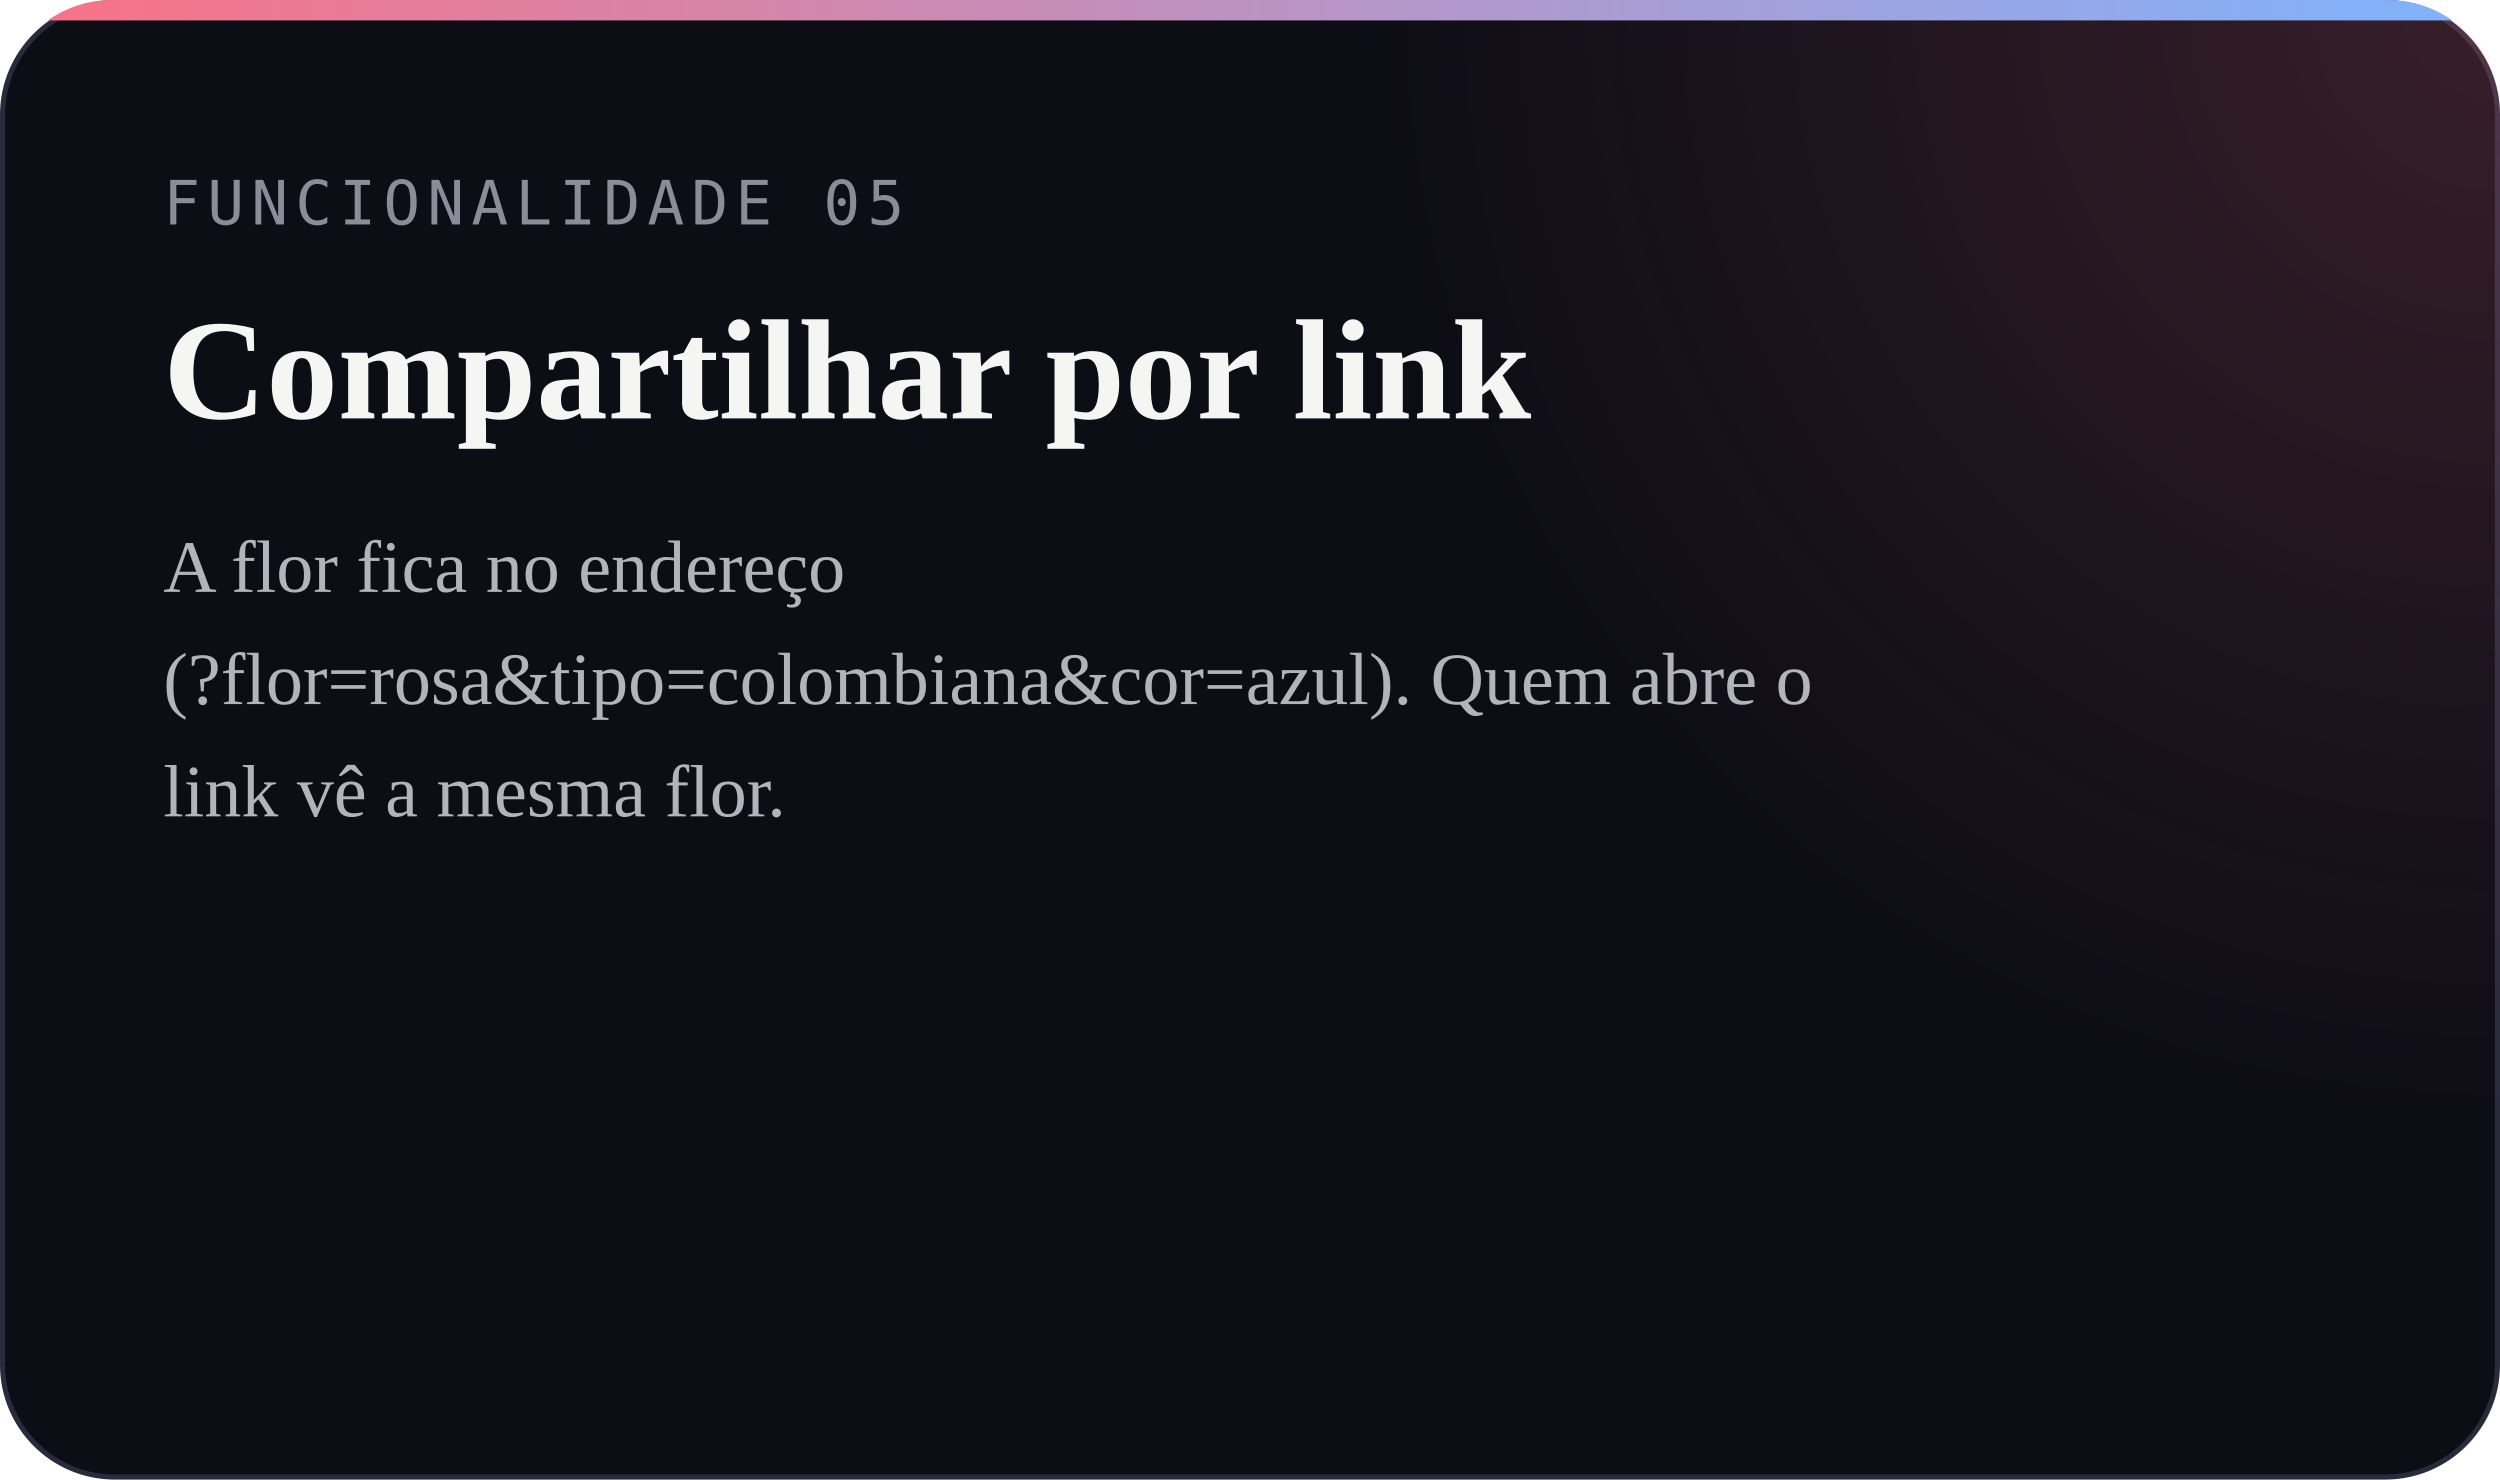
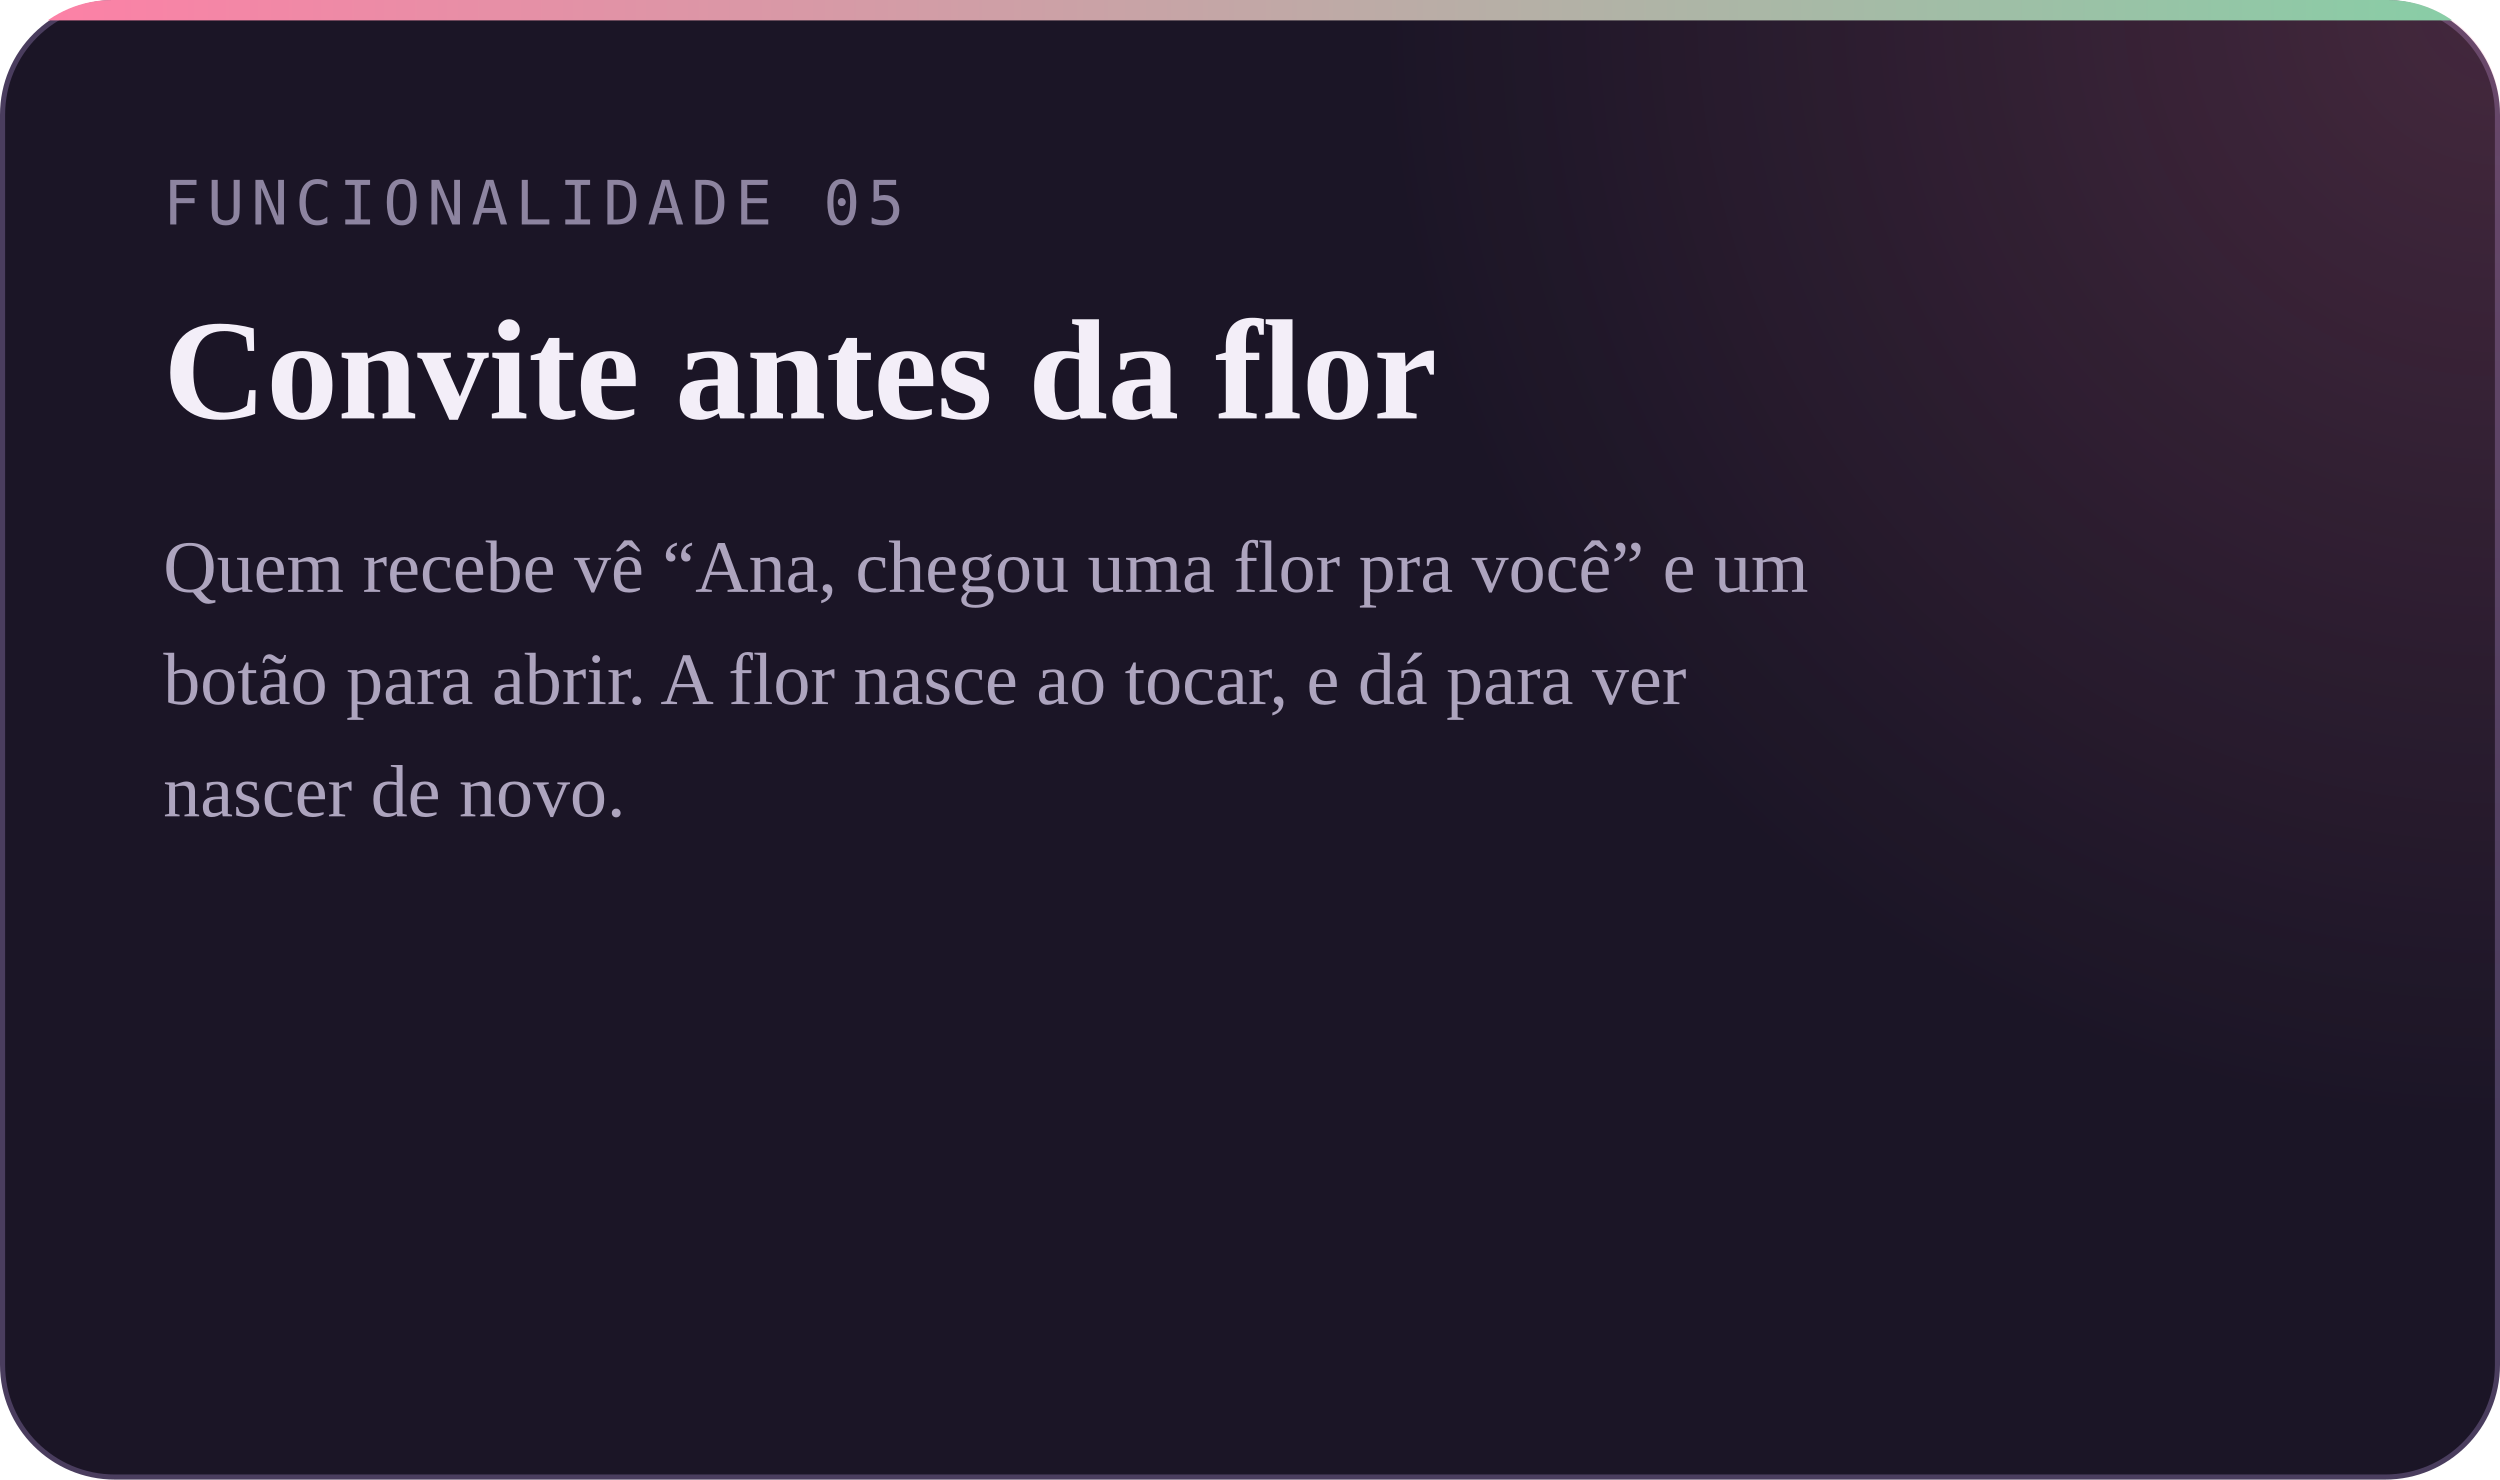
- <svg xmlns="http://www.w3.org/2000/svg" width="490" height="290" viewBox="0 0 490 290" role="img" aria-label="Compartilhar por link. A flor fica no endereço (?flor=rosa&amp;tipo=colombiana&amp;cor=azul). Quem abre o link vê a mesma flor.">
+ <svg xmlns="http://www.w3.org/2000/svg" width="490" height="290" viewBox="0 0 490 290" role="img" aria-label="Convite antes da flor. Quem recebe vê “Ana, chegou uma flor pra você” e um botão para abrir. A flor nasce ao tocar, e dá para ver nascer de novo.">
  <defs>
    <linearGradient id="g" x1="0" y1="0" x2="1" y2="0">
-       <stop offset="0" stop-color="#fb7185" />
-       <stop offset="1" stop-color="#7db4ff" />
+       <stop offset="0" stop-color="#ff7fa6" />
+       <stop offset="1" stop-color="#86cfa6" />
    </linearGradient>
    <radialGradient id="fc" gradientUnits="userSpaceOnUse" cx="490" cy="0" r="220">
-       <stop offset="0" stop-color="#fb7185" stop-opacity="0.18" />
-       <stop offset="1" stop-color="#fb7185" stop-opacity="0" />
+       <stop offset="0" stop-color="#ff7fa6" stop-opacity="0.18" />
+       <stop offset="1" stop-color="#ff7fa6" stop-opacity="0" />
    </radialGradient>
    <clipPath id="fk">
      <rect width="490" height="290" rx="22" />
    </clipPath>
  </defs>
-   <rect x="0.5" y="0.5" width="489" height="289" rx="22" fill="#0d0d16" stroke="#2a2a3d" />
+   <rect x="0.5" y="0.5" width="489" height="289" rx="22" fill="#1b1526" stroke="#4a3d5e" />
  <g clip-path="url(#fk)">
    <rect width="490" height="290" fill="url(#fc)" />
    <rect width="490" height="4" fill="url(#g)" />
  </g>
-   <text x="32" y="44" font-family="'Cascadia Code',Menlo,Consolas,monospace" font-size="12" letter-spacing="1.4" fill="#8b8b9a">FUNCIONALIDADE 05</text>
-   <text x="32" y="82" font-family="'Cormorant Garamond',Georgia,'Times New Roman',serif" font-size="28" font-weight="700" fill="#f5f5f4">Compartilhar por link</text>
-   <text x="32" y="116" font-family="'Cormorant Garamond',Georgia,'Times New Roman',serif" font-size="14.5" fill="#b3b3be">A flor fica no endereço</text>
-   <text x="32" y="138" font-family="'Cormorant Garamond',Georgia,'Times New Roman',serif" font-size="14.5" fill="#b3b3be">(?flor=rosa&amp;tipo=colombiana&amp;cor=azul). Quem abre o</text>
-   <text x="32" y="160" font-family="'Cormorant Garamond',Georgia,'Times New Roman',serif" font-size="14.5" fill="#b3b3be">link vê a mesma flor.</text>
+   <text x="32" y="44" font-family="'Cascadia Code',Menlo,Consolas,monospace" font-size="12" letter-spacing="1.4" fill="#8d84a0">FUNCIONALIDADE 05</text>
+   <text x="32" y="82" font-family="Fraunces,Georgia,'Times New Roman',serif" font-size="28" font-weight="700" fill="#f3eef8">Convite antes da flor</text>
+   <text x="32" y="116" font-family="Fraunces,Georgia,'Times New Roman',serif" font-size="14.5" fill="#ada4be">Quem recebe vê “Ana, chegou uma flor pra você” e um</text>
+   <text x="32" y="138" font-family="Fraunces,Georgia,'Times New Roman',serif" font-size="14.5" fill="#ada4be">botão para abrir. A flor nasce ao tocar, e dá para ver</text>
+   <text x="32" y="160" font-family="Fraunces,Georgia,'Times New Roman',serif" font-size="14.5" fill="#ada4be">nascer de novo.</text>
</svg>
